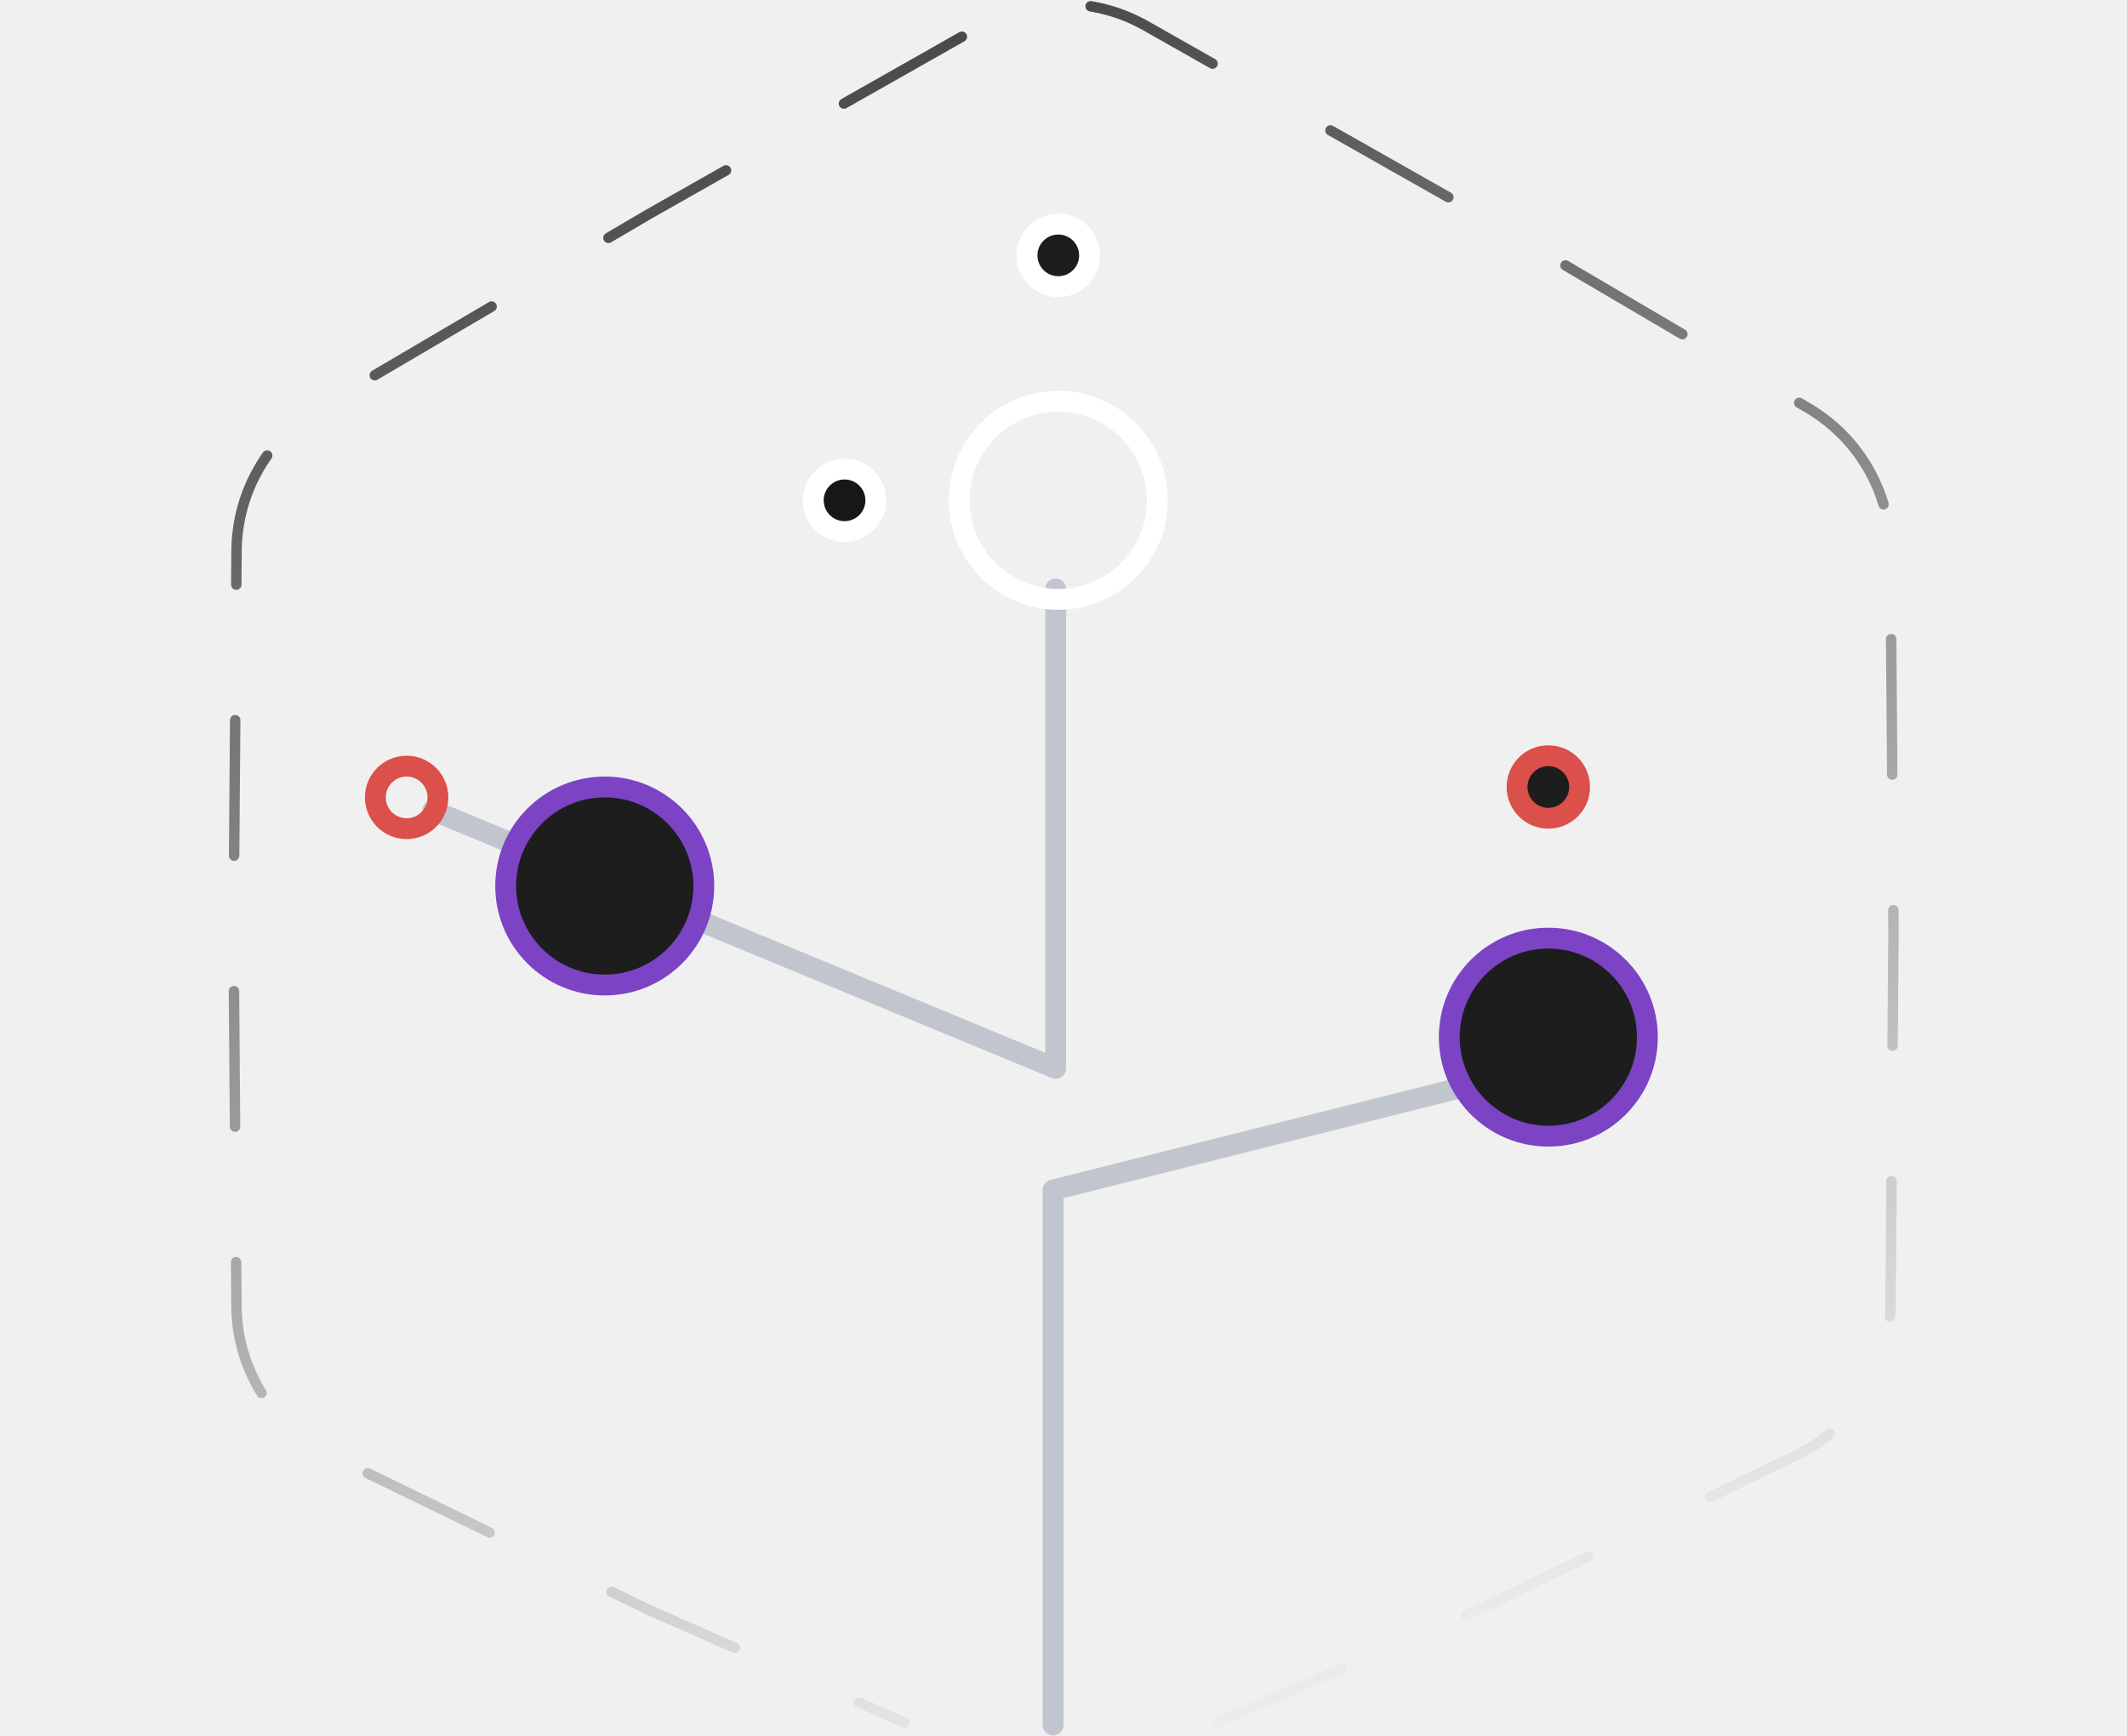
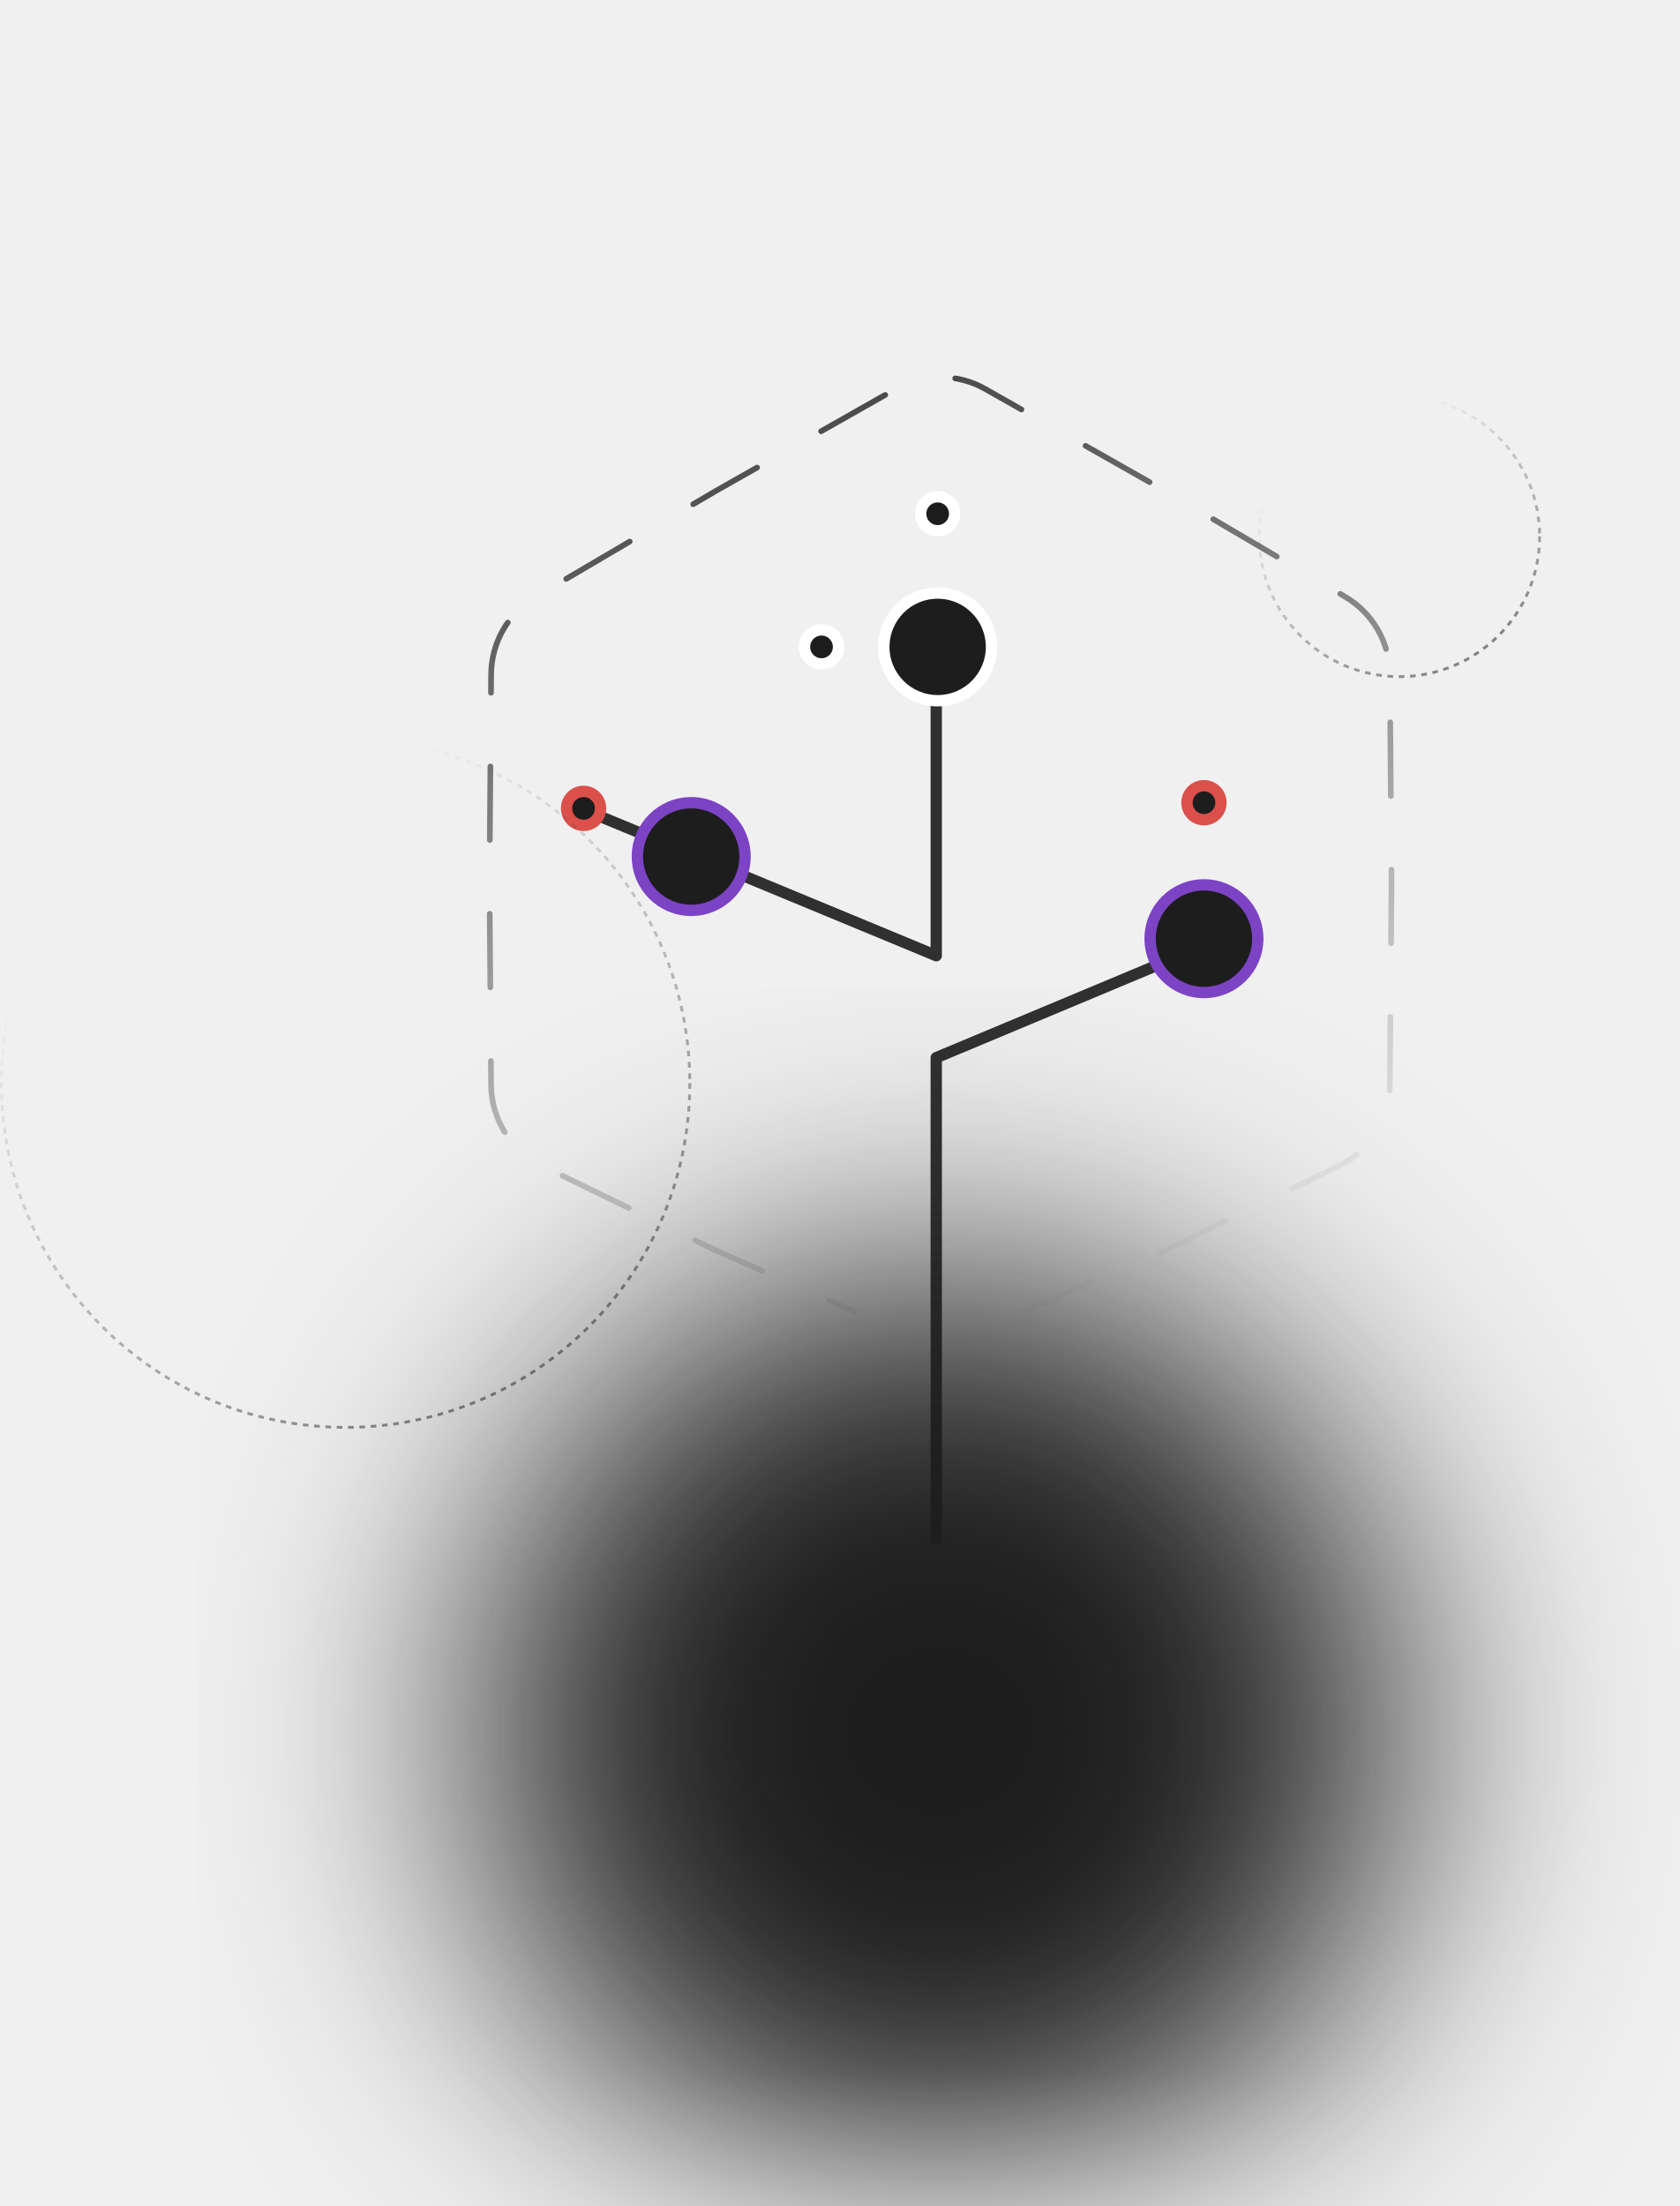
- <svg xmlns="http://www.w3.org/2000/svg" width="408" height="333" viewBox="0 0 408 333" fill="none">
-   <path d="M202 331L202 228.327L279 209" stroke="#C1C6CE" stroke-width="4" stroke-linecap="round" stroke-linejoin="round" />
-   <path d="M83 155.5L202.5 205L202.5 113" stroke="#C1C6CE" stroke-width="4" stroke-linecap="round" stroke-linejoin="round" />
-   <circle cx="203" cy="96" r="19" stroke="white" stroke-width="4" />
-   <circle cx="162" cy="96" r="6" fill="#1D1D1D" />
-   <circle cx="162" cy="96" r="6" fill="black" fill-opacity="0.2" />
-   <circle cx="162" cy="96" r="6" stroke="white" stroke-width="4" />
-   <circle cx="297" cy="151" r="6" fill="#1D1D1D" stroke="#DB504A" stroke-width="4" />
-   <circle cx="203" cy="49" r="6" fill="#1D1D1D" stroke="white" stroke-width="4" />
-   <circle cx="78" cy="153" r="6" stroke="#DB504A" stroke-width="4" />
-   <circle cx="116" cy="170" r="19" fill="#1D1D1D" stroke="#7C43C5" stroke-width="4" />
-   <circle cx="297" cy="199" r="19" fill="#1D1D1D" stroke="#7C43C5" stroke-width="4" />
-   <path d="M233.5 330.5L283.605 308.88L344.642 279.181C355.571 273.863 362.544 262.814 362.64 250.661L363.21 179L362.627 105.637C362.537 94.386 356.546 84.009 346.848 78.307L283.605 41.12L219.779 4.944C209.991 -0.604 198.009 -0.604 188.221 4.944L124.395 41.12L61.152 78.307C51.454 84.009 45.463 94.386 45.373 105.637L44.79 179L45.36 250.66C45.456 262.814 52.429 273.863 63.358 279.181L124.395 308.88L173.5 330.5" stroke="url(#paint0_linear_211_28)" stroke-width="2" stroke-linecap="round" stroke-dasharray="26 26" />
+ <svg xmlns="http://www.w3.org/2000/svg" width="396" height="520" viewBox="0 0 593 566" fill="none">
+   <path d="M330.5 437L330.5 267L407 235" stroke="#303030" stroke-width="4" stroke-linecap="round" stroke-linejoin="round" />
+   <path d="M211 181.5L330.5 231L330.5 139" stroke="#303030" stroke-width="4" stroke-linecap="round" stroke-linejoin="round" />
+   <circle cx="331" cy="122" r="19" fill="#1D1D1D" stroke="white" stroke-width="4" />
+   <circle cx="290" cy="122" r="6" fill="#1D1D1D" stroke="white" stroke-width="4" />
+   <circle cx="425" cy="177" r="6" fill="#1D1D1D" stroke="#DB504A" stroke-width="4" />
+   <circle cx="331" cy="75" r="6" fill="#1D1D1D" stroke="white" stroke-width="4" />
+   <circle cx="206" cy="179" r="6" fill="#1D1D1D" stroke="#DB504A" stroke-width="4" />
+   <circle cx="244" cy="196" r="19" fill="#1D1D1D" stroke="#7C43C5" stroke-width="4" />
+   <circle cx="425" cy="225" r="19" fill="#1D1D1D" stroke="#7C43C5" stroke-width="4" />
+   <path d="M361.5 356.5L411.605 334.88L472.642 305.181C483.571 299.863 490.544 288.814 490.64 276.661L491.21 205L490.627 131.637C490.537 120.386 484.546 110.009 474.848 104.307L411.605 67.12L347.779 30.944C337.991 25.396 326.009 25.396 316.221 30.944L252.395 67.12L189.152 104.307C179.454 110.009 173.463 120.386 173.373 131.637L172.79 205L173.36 276.66C173.456 288.814 180.429 299.863 191.358 305.181L252.395 334.88L301.5 356.5" stroke="url(#paint0_linear_680_2616)" stroke-width="2" stroke-linecap="round" stroke-dasharray="26 26" />
+   <g filter="url(#filter0_f_680_2616)">
+     <circle cx="331.5" cy="504.5" r="161.5" fill="#1D1D1D" />
+   </g>
+   <g filter="url(#filter1_b_680_2616)">
+     <circle cx="122" cy="276" r="122" fill="url(#paint1_radial_680_2616)" fill-opacity="0.15" />
+     <circle cx="122" cy="276" r="121.5" stroke="url(#paint2_linear_680_2616)" stroke-dasharray="2 2" />
+   </g>
+   <g filter="url(#filter2_b_680_2616)">
+     <circle cx="494" cy="83" r="50" fill="url(#paint3_radial_680_2616)" fill-opacity="0.15" />
+     <circle cx="494" cy="83" r="49.5" stroke="url(#paint4_linear_680_2616)" stroke-dasharray="2 2" />
+   </g>
  <defs>
-     <linearGradient id="paint0_linear_211_28" x1="204" y1="347.5" x2="94.098" y2="-21.244" gradientUnits="userSpaceOnUse">
+     <filter id="filter0_f_680_2616" x="70" y="243" width="523" height="523" filterUnits="userSpaceOnUse" color-interpolation-filters="sRGB">
+       <feFlood flood-opacity="0" result="BackgroundImageFix" />
+       <feBlend mode="normal" in="SourceGraphic" in2="BackgroundImageFix" result="shape" />
+       <feGaussianBlur stdDeviation="50" result="effect1_foregroundBlur_680_2616" />
+     </filter>
+     <filter id="filter1_b_680_2616" x="-40" y="114" width="324" height="324" filterUnits="userSpaceOnUse" color-interpolation-filters="sRGB">
+       <feFlood flood-opacity="0" result="BackgroundImageFix" />
+       <feGaussianBlur in="BackgroundImageFix" stdDeviation="20" />
+       <feComposite in2="SourceAlpha" operator="in" result="effect1_backgroundBlur_680_2616" />
+       <feBlend mode="normal" in="SourceGraphic" in2="effect1_backgroundBlur_680_2616" result="shape" />
+     </filter>
+     <filter id="filter2_b_680_2616" x="404" y="-7" width="180" height="180" filterUnits="userSpaceOnUse" color-interpolation-filters="sRGB">
+       <feFlood flood-opacity="0" result="BackgroundImageFix" />
+       <feGaussianBlur in="BackgroundImageFix" stdDeviation="20" />
+       <feComposite in2="SourceAlpha" operator="in" result="effect1_backgroundBlur_680_2616" />
+       <feBlend mode="normal" in="SourceGraphic" in2="effect1_backgroundBlur_680_2616" result="shape" />
+     </filter>
+     <linearGradient id="paint0_linear_680_2616" x1="332" y1="373.5" x2="222.098" y2="4.756" gradientUnits="userSpaceOnUse">
+       <stop stop-color="#303030" stop-opacity="0" />
+       <stop offset="1" stop-color="#303030" />
+     </linearGradient>
+     <radialGradient id="paint1_radial_680_2616" cx="0" cy="0" r="1" gradientUnits="userSpaceOnUse" gradientTransform="translate(121.714 253.633) rotate(73.4213) scale(134.899 111.868)">
+       <stop stop-color="white" stop-opacity="0.03" />
+       <stop offset="1" stop-color="white" stop-opacity="0.05" />
+     </radialGradient>
+     <linearGradient id="paint2_linear_680_2616" x1="100.064" y1="183.611" x2="294.828" y2="497.596" gradientUnits="userSpaceOnUse">
+       <stop stop-color="#303030" stop-opacity="0" />
+       <stop offset="1" stop-color="#303030" />
+     </linearGradient>
+     <radialGradient id="paint3_radial_680_2616" cx="0" cy="0" r="1" gradientUnits="userSpaceOnUse" gradientTransform="translate(493.883 73.8331) rotate(73.4213) scale(55.2864 45.8474)">
+       <stop stop-color="white" stop-opacity="0.03" />
+       <stop offset="1" stop-color="white" stop-opacity="0.05" />
+     </radialGradient>
+     <linearGradient id="paint4_linear_680_2616" x1="485.01" y1="45.136" x2="564.831" y2="173.818" gradientUnits="userSpaceOnUse">
      <stop stop-color="#303030" stop-opacity="0" />
      <stop offset="1" stop-color="#303030" />
    </linearGradient>
  </defs>
</svg>
